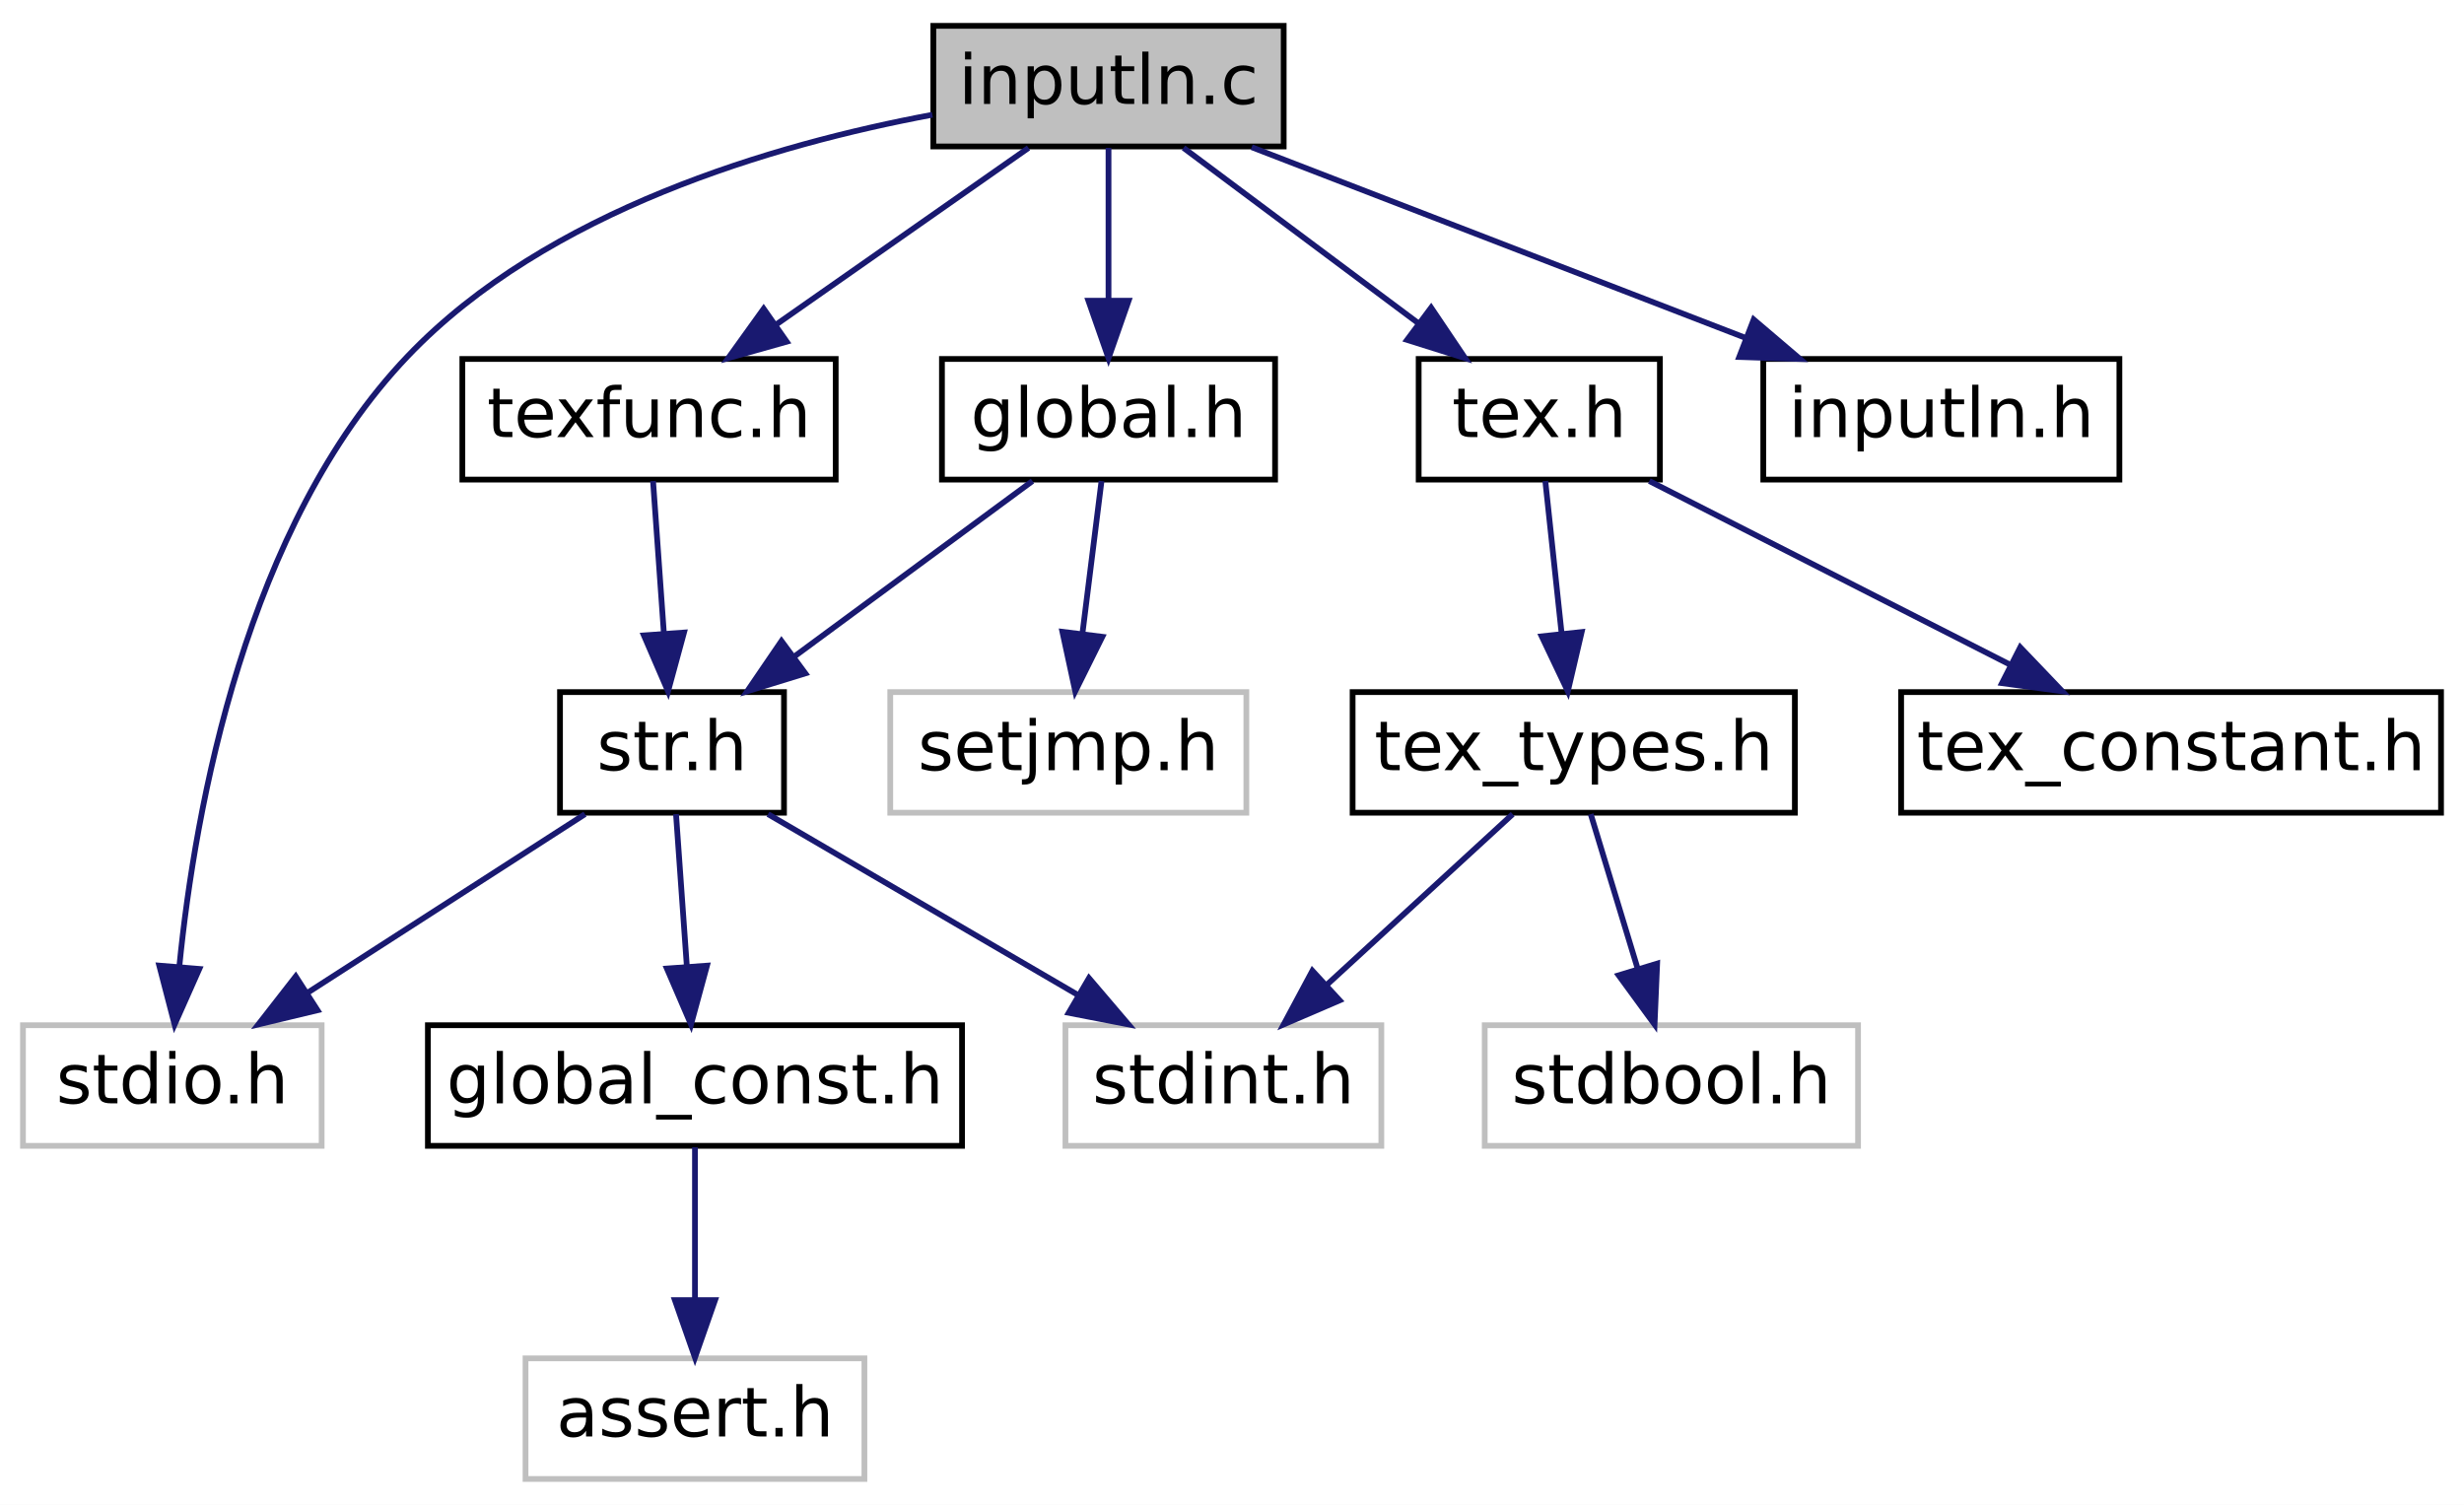
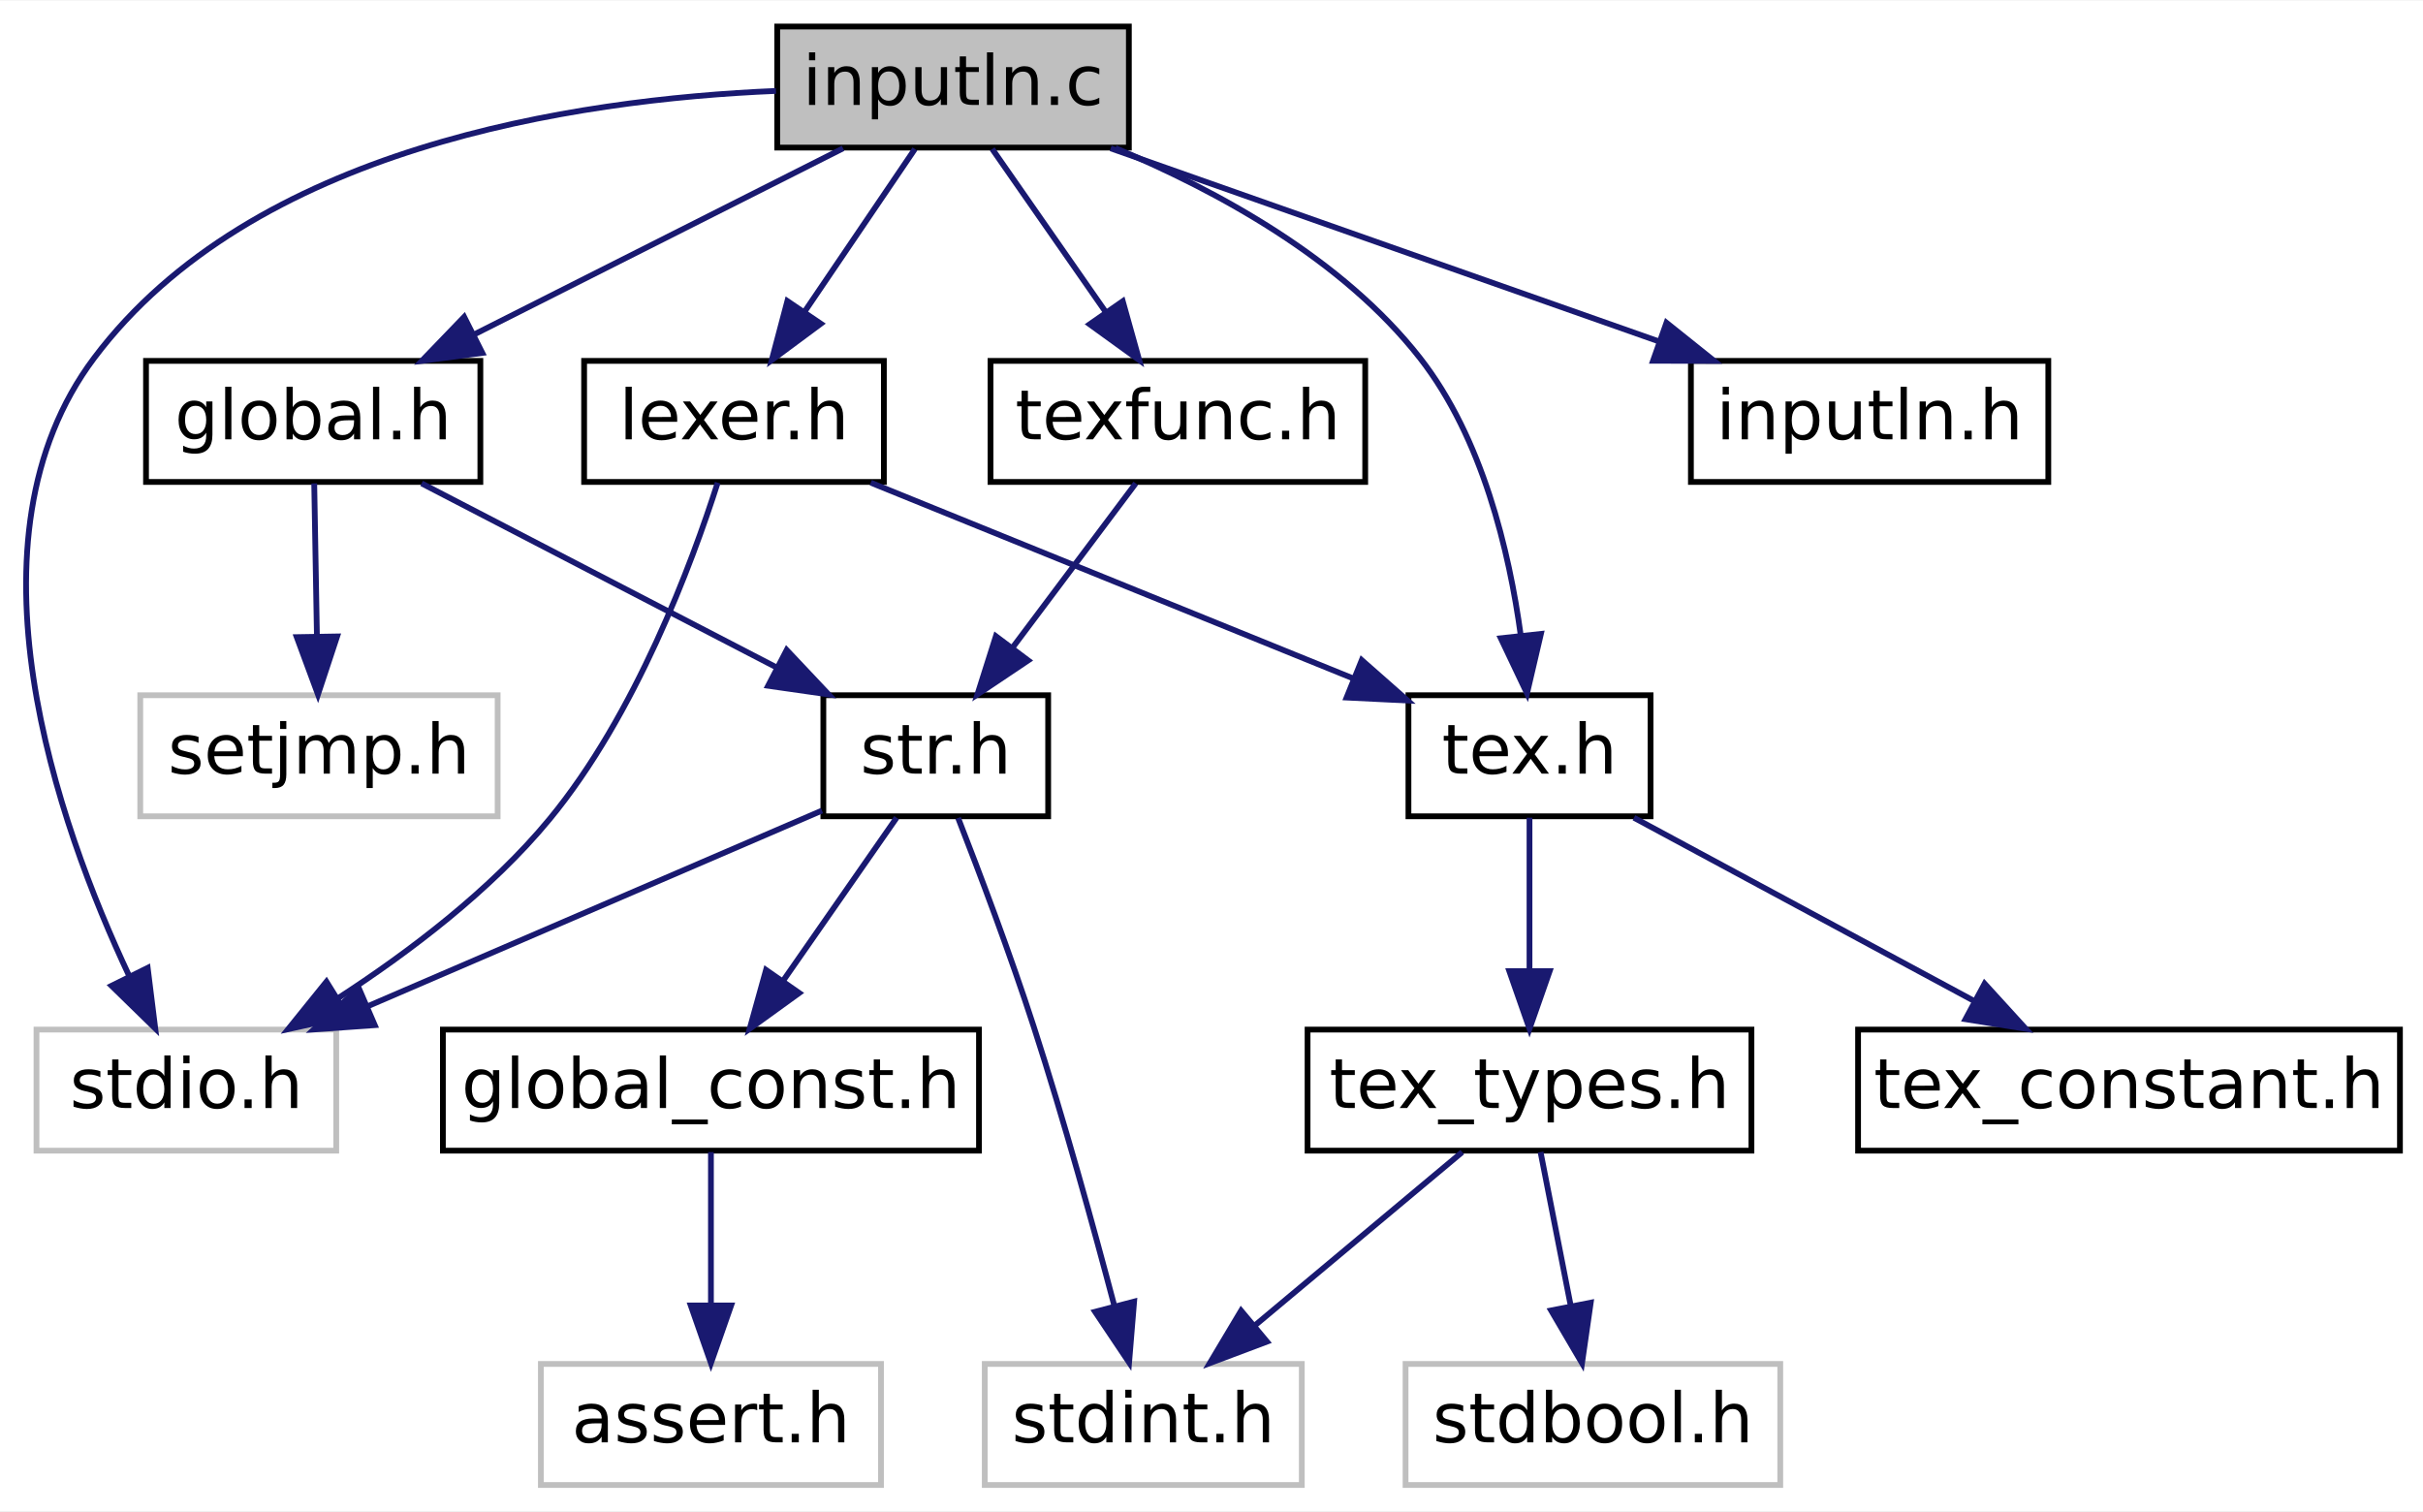
- <svg xmlns="http://www.w3.org/2000/svg" xmlns:xlink="http://www.w3.org/1999/xlink" width="429pt" height="262pt" viewBox="0.00 0.00 429.00 262.00">
+ <svg xmlns="http://www.w3.org/2000/svg" xmlns:xlink="http://www.w3.org/1999/xlink" width="420pt" height="262pt" viewBox="0.00 0.00 420.33 262.00">
  <g id="graph0" class="graph" transform="scale(1 1) rotate(0) translate(4 258)">
-     <polygon fill="white" stroke="transparent" points="-4,4 -4,-258 425,-258 425,4 -4,4" />
+     <polygon fill="white" stroke="transparent" points="-4,4 -4,-258 416.33,-258 416.33,4 -4,4" />
    <g id="node1" class="node">
      <g id="a_node1">
        <a xlink:title=" ">
-           <polygon fill="#bfbfbf" stroke="black" points="158.5,-232.5 158.5,-253.5 219.5,-253.5 219.5,-232.5 158.5,-232.5" />
-           <text text-anchor="middle" x="189" y="-239.9" font-family="DejaVuSans" font-size="12.00">inputln.c</text>
+           <polygon fill="#bfbfbf" stroke="black" points="130.83,-232.5 130.83,-253.5 191.83,-253.5 191.83,-232.5 130.83,-232.5" />
+           <text text-anchor="middle" x="161.33" y="-239.9" font-family="DejaVuSans" font-size="12.00">inputln.c</text>
        </a>
      </g>
    </g>
    <g id="node2" class="node">
      <g id="a_node2">
        <a xlink:title=" ">
-           <polygon fill="white" stroke="#bfbfbf" points="0,-58.5 0,-79.5 52,-79.5 52,-58.5 0,-58.5" />
-           <text text-anchor="middle" x="26" y="-65.9" font-family="DejaVuSans" font-size="12.00">stdio.h</text>
+           <polygon fill="white" stroke="#bfbfbf" points="2.33,-58.5 2.33,-79.5 54.33,-79.5 54.33,-58.5 2.33,-58.5" />
+           <text text-anchor="middle" x="28.33" y="-65.9" font-family="DejaVuSans" font-size="12.00">stdio.h</text>
        </a>
      </g>
    </g>
    <g id="edge1" class="edge">
-       <path fill="none" stroke="midnightblue" d="M158.33,-238.02C130.85,-232.88 91.23,-221.37 67,-196 38.78,-166.45 29.98,-117.25 27.24,-89.89" />
-       <polygon fill="midnightblue" stroke="midnightblue" points="30.7,-89.3 26.4,-79.62 23.73,-89.88 30.7,-89.3" />
+       <path fill="none" stroke="midnightblue" d="M130.61,-242.33C95.61,-240.86 39.73,-232.47 12.33,-196 -11.39,-164.42 5.92,-115.35 18.45,-88.72" />
+       <polygon fill="midnightblue" stroke="midnightblue" points="21.62,-90.21 22.93,-79.7 15.35,-87.1 21.62,-90.21" />
    </g>
    <g id="node3" class="node">
      <g id="a_node3">
        <a xlink:href="tex_8h.html" target="_top" xlink:title=" ">
-           <polygon fill="white" stroke="black" points="243,-174.5 243,-195.5 285,-195.5 285,-174.5 243,-174.5" />
-           <text text-anchor="middle" x="264" y="-181.9" font-family="DejaVuSans" font-size="12.00">tex.h</text>
+           <polygon fill="white" stroke="black" points="240.33,-116.5 240.33,-137.5 282.33,-137.5 282.33,-116.5 240.33,-116.5" />
+           <text text-anchor="middle" x="261.33" y="-123.9" font-family="DejaVuSans" font-size="12.00">tex.h</text>
        </a>
      </g>
    </g>
    <g id="edge2" class="edge">
-       <path fill="none" stroke="midnightblue" d="M202.06,-232.25C213.36,-223.81 229.88,-211.47 243.03,-201.66" />
-       <polygon fill="midnightblue" stroke="midnightblue" points="245.17,-204.43 251.09,-195.64 240.98,-198.82 245.17,-204.43" />
+       <path fill="none" stroke="midnightblue" d="M189.5,-232.41C207.1,-225.05 228.89,-213.2 242.33,-196 253.16,-182.15 257.82,-162.47 259.82,-147.84" />
+       <polygon fill="midnightblue" stroke="midnightblue" points="263.31,-148.14 260.9,-137.82 256.35,-147.39 263.31,-148.14" />
    </g>
    <g id="node8" class="node">
      <g id="a_node8">
        <a xlink:href="global_8h.html" target="_top" xlink:title=" ">
-           <polygon fill="white" stroke="black" points="160,-174.5 160,-195.5 218,-195.5 218,-174.5 160,-174.5" />
-           <text text-anchor="middle" x="189" y="-181.9" font-family="DejaVuSans" font-size="12.00">global.h</text>
+           <polygon fill="white" stroke="black" points="21.33,-174.5 21.33,-195.5 79.33,-195.5 79.33,-174.5 21.33,-174.5" />
+           <text text-anchor="middle" x="50.33" y="-181.9" font-family="DejaVuSans" font-size="12.00">global.h</text>
        </a>
      </g>
    </g>
    <g id="edge7" class="edge">
-       <path fill="none" stroke="midnightblue" d="M189,-232.25C189,-224.94 189,-214.69 189,-205.7" />
-       <polygon fill="midnightblue" stroke="midnightblue" points="192.5,-205.64 189,-195.64 185.5,-205.64 192.5,-205.64" />
+       <path fill="none" stroke="midnightblue" d="M142.25,-232.37C124.59,-223.46 98.13,-210.11 78.12,-200.02" />
+       <polygon fill="midnightblue" stroke="midnightblue" points="79.67,-196.88 69.17,-195.5 76.52,-203.13 79.67,-196.88" />
    </g>
    <g id="node13" class="node">
      <g id="a_node13">
        <a xlink:href="texfunc_8h.html" target="_top" xlink:title=" ">
-           <polygon fill="white" stroke="black" points="76.5,-174.5 76.5,-195.5 141.5,-195.5 141.5,-174.5 76.5,-174.5" />
-           <text text-anchor="middle" x="109" y="-181.9" font-family="DejaVuSans" font-size="12.00">texfunc.h</text>
+           <polygon fill="white" stroke="black" points="167.83,-174.5 167.83,-195.5 232.83,-195.5 232.83,-174.5 167.83,-174.5" />
+           <text text-anchor="middle" x="200.33" y="-181.9" font-family="DejaVuSans" font-size="12.00">texfunc.h</text>
        </a>
      </g>
    </g>
    <g id="edge14" class="edge">
-       <path fill="none" stroke="midnightblue" d="M175.07,-232.25C162.91,-223.73 145.05,-211.24 130.97,-201.38" />
-       <polygon fill="midnightblue" stroke="midnightblue" points="132.97,-198.51 122.78,-195.64 128.96,-204.24 132.97,-198.51" />
+       <path fill="none" stroke="midnightblue" d="M168.13,-232.25C173.55,-224.46 181.3,-213.33 187.84,-203.94" />
+       <polygon fill="midnightblue" stroke="midnightblue" points="190.77,-205.85 193.62,-195.64 185.03,-201.85 190.77,-205.85" />
    </g>
    <g id="node14" class="node">
      <g id="a_node14">
+         <a xlink:href="lexer_8h.html" target="_top" xlink:title=" ">
+           <polygon fill="white" stroke="black" points="97.33,-174.5 97.33,-195.5 149.33,-195.5 149.33,-174.5 97.33,-174.5" />
+           <text text-anchor="middle" x="123.33" y="-181.9" font-family="DejaVuSans" font-size="12.00">lexer.h</text>
+         </a>
+       </g>
+     </g>
+     <g id="edge16" class="edge">
+       <path fill="none" stroke="midnightblue" d="M154.71,-232.25C149.43,-224.46 141.88,-213.33 135.51,-203.94" />
+       <polygon fill="midnightblue" stroke="midnightblue" points="138.39,-201.95 129.88,-195.64 132.59,-205.88 138.39,-201.95" />
+     </g>
+     <g id="node15" class="node">
+       <g id="a_node15">
        <a xlink:href="inputln_8h.html" target="_top" xlink:title=" ">
-           <polygon fill="white" stroke="black" points="303,-174.5 303,-195.5 365,-195.5 365,-174.5 303,-174.5" />
-           <text text-anchor="middle" x="334" y="-181.9" font-family="DejaVuSans" font-size="12.00">inputln.h</text>
-         </a>
-       </g>
-     </g>
-     <g id="edge16" class="edge">
-       <path fill="none" stroke="midnightblue" d="M213.93,-232.37C237.62,-223.22 273.45,-209.38 299.81,-199.21" />
-       <polygon fill="midnightblue" stroke="midnightblue" points="301.33,-202.37 309.4,-195.5 298.81,-195.84 301.33,-202.37" />
+           <polygon fill="white" stroke="black" points="289.33,-174.5 289.33,-195.5 351.33,-195.5 351.33,-174.5 289.33,-174.5" />
+           <text text-anchor="middle" x="320.33" y="-181.9" font-family="DejaVuSans" font-size="12.00">inputln.h</text>
+         </a>
+       </g>
+     </g>
+     <g id="edge19" class="edge">
+       <path fill="none" stroke="midnightblue" d="M188.67,-232.37C214.88,-223.14 254.63,-209.14 283.6,-198.94" />
+       <polygon fill="midnightblue" stroke="midnightblue" points="285.09,-202.12 293.36,-195.5 282.76,-195.52 285.09,-202.12" />
    </g>
    <g id="node4" class="node">
      <g id="a_node4">
        <a xlink:href="tex__types_8h.html" target="_top" xlink:title=" ">
-           <polygon fill="white" stroke="black" points="231.5,-116.5 231.5,-137.5 308.5,-137.5 308.5,-116.5 231.5,-116.5" />
-           <text text-anchor="middle" x="270" y="-123.9" font-family="DejaVuSans" font-size="12.00">tex_types.h</text>
+           <polygon fill="white" stroke="black" points="222.83,-58.5 222.83,-79.5 299.83,-79.5 299.83,-58.5 222.83,-58.5" />
+           <text text-anchor="middle" x="261.33" y="-65.9" font-family="DejaVuSans" font-size="12.00">tex_types.h</text>
        </a>
      </g>
    </g>
    <g id="edge3" class="edge">
-       <path fill="none" stroke="midnightblue" d="M265.05,-174.25C265.83,-166.94 266.93,-156.69 267.89,-147.7" />
-       <polygon fill="midnightblue" stroke="midnightblue" points="271.38,-147.96 268.97,-137.64 264.42,-147.21 271.38,-147.96" />
+       <path fill="none" stroke="midnightblue" d="M261.33,-116.25C261.33,-108.94 261.33,-98.69 261.33,-89.7" />
+       <polygon fill="midnightblue" stroke="midnightblue" points="264.83,-89.64 261.33,-79.64 257.83,-89.64 264.83,-89.64" />
    </g>
    <g id="node7" class="node">
      <g id="a_node7">
        <a xlink:href="tex__constant_8h.html" target="_top" xlink:title=" ">
-           <polygon fill="white" stroke="black" points="327,-116.5 327,-137.5 421,-137.5 421,-116.5 327,-116.5" />
-           <text text-anchor="middle" x="374" y="-123.9" font-family="DejaVuSans" font-size="12.00">tex_constant.h</text>
+           <polygon fill="white" stroke="black" points="318.33,-58.5 318.33,-79.5 412.33,-79.5 412.33,-58.5 318.33,-58.5" />
+           <text text-anchor="middle" x="365.33" y="-65.9" font-family="DejaVuSans" font-size="12.00">tex_constant.h</text>
        </a>
      </g>
    </g>
    <g id="edge6" class="edge">
-       <path fill="none" stroke="midnightblue" d="M283.16,-174.25C300.51,-165.41 326.29,-152.29 345.96,-142.28" />
-       <polygon fill="midnightblue" stroke="midnightblue" points="347.74,-145.3 355.06,-137.64 344.56,-139.06 347.74,-145.3" />
+       <path fill="none" stroke="midnightblue" d="M279.45,-116.25C295.78,-107.45 320,-94.41 338.57,-84.41" />
+       <polygon fill="midnightblue" stroke="midnightblue" points="340.28,-87.47 347.42,-79.64 336.96,-81.3 340.28,-87.47" />
    </g>
    <g id="node5" class="node">
      <g id="a_node5">
        <a xlink:title=" ">
-           <polygon fill="white" stroke="#bfbfbf" points="254.5,-58.5 254.5,-79.5 319.5,-79.5 319.5,-58.5 254.5,-58.5" />
-           <text text-anchor="middle" x="287" y="-65.9" font-family="DejaVuSans" font-size="12.00">stdbool.h</text>
+           <polygon fill="white" stroke="#bfbfbf" points="239.83,-0.5 239.83,-21.5 304.83,-21.5 304.83,-0.5 239.83,-0.5" />
+           <text text-anchor="middle" x="272.33" y="-7.9" font-family="DejaVuSans" font-size="12.00">stdbool.h</text>
        </a>
      </g>
    </g>
    <g id="edge4" class="edge">
-       <path fill="none" stroke="midnightblue" d="M272.96,-116.25C275.2,-108.86 278.36,-98.47 281.11,-89.41" />
-       <polygon fill="midnightblue" stroke="midnightblue" points="284.52,-90.23 284.07,-79.64 277.82,-88.19 284.52,-90.23" />
+       <path fill="none" stroke="midnightblue" d="M263.25,-58.25C264.68,-50.94 266.7,-40.69 268.46,-31.7" />
+       <polygon fill="midnightblue" stroke="midnightblue" points="271.95,-32.13 270.44,-21.64 265.08,-30.78 271.95,-32.13" />
    </g>
    <g id="node6" class="node">
      <g id="a_node6">
        <a xlink:title=" ">
-           <polygon fill="white" stroke="#bfbfbf" points="181.5,-58.5 181.5,-79.5 236.5,-79.5 236.5,-58.5 181.5,-58.5" />
-           <text text-anchor="middle" x="209" y="-65.9" font-family="DejaVuSans" font-size="12.00">stdint.h</text>
+           <polygon fill="white" stroke="#bfbfbf" points="166.83,-0.5 166.83,-21.5 221.83,-21.5 221.83,-0.5 166.83,-0.5" />
+           <text text-anchor="middle" x="194.33" y="-7.9" font-family="DejaVuSans" font-size="12.00">stdint.h</text>
        </a>
      </g>
    </g>
    <g id="edge5" class="edge">
-       <path fill="none" stroke="midnightblue" d="M259.37,-116.25C250.45,-108.05 237.51,-96.17 226.98,-86.51" />
-       <polygon fill="midnightblue" stroke="midnightblue" points="229.24,-83.83 219.5,-79.64 224.5,-88.98 229.24,-83.83" />
+       <path fill="none" stroke="midnightblue" d="M249.66,-58.25C239.77,-49.97 225.37,-37.94 213.74,-28.22" />
+       <polygon fill="midnightblue" stroke="midnightblue" points="215.79,-25.37 205.87,-21.64 211.3,-30.74 215.79,-25.37" />
    </g>
    <g id="node9" class="node">
      <g id="a_node9">
        <a xlink:title=" ">
-           <polygon fill="white" stroke="#bfbfbf" points="151,-116.5 151,-137.5 213,-137.5 213,-116.5 151,-116.5" />
-           <text text-anchor="middle" x="182" y="-123.9" font-family="DejaVuSans" font-size="12.00">setjmp.h</text>
+           <polygon fill="white" stroke="#bfbfbf" points="20.33,-116.5 20.33,-137.5 82.33,-137.5 82.33,-116.5 20.33,-116.5" />
+           <text text-anchor="middle" x="51.33" y="-123.9" font-family="DejaVuSans" font-size="12.00">setjmp.h</text>
        </a>
      </g>
    </g>
    <g id="edge8" class="edge">
-       <path fill="none" stroke="midnightblue" d="M187.78,-174.25C186.87,-166.94 185.59,-156.69 184.46,-147.7" />
-       <polygon fill="midnightblue" stroke="midnightblue" points="187.92,-147.13 183.21,-137.64 180.97,-148 187.92,-147.13" />
+       <path fill="none" stroke="midnightblue" d="M50.51,-174.25C50.64,-166.94 50.82,-156.69 50.98,-147.7" />
+       <polygon fill="midnightblue" stroke="midnightblue" points="54.48,-147.7 51.16,-137.64 47.48,-147.58 54.48,-147.7" />
    </g>
    <g id="node10" class="node">
      <g id="a_node10">
        <a xlink:href="str_8h.html" target="_top" xlink:title=" ">
-           <polygon fill="white" stroke="black" points="93.5,-116.5 93.5,-137.5 132.5,-137.5 132.5,-116.5 93.5,-116.5" />
-           <text text-anchor="middle" x="113" y="-123.9" font-family="DejaVuSans" font-size="12.00">str.h</text>
+           <polygon fill="white" stroke="black" points="138.83,-116.5 138.83,-137.5 177.83,-137.5 177.83,-116.5 138.83,-116.5" />
+           <text text-anchor="middle" x="158.33" y="-123.9" font-family="DejaVuSans" font-size="12.00">str.h</text>
        </a>
      </g>
    </g>
    <g id="edge9" class="edge">
-       <path fill="none" stroke="midnightblue" d="M175.76,-174.25C164.32,-165.81 147.57,-153.47 134.25,-143.66" />
-       <polygon fill="midnightblue" stroke="midnightblue" points="136.21,-140.76 126.09,-137.64 132.06,-146.39 136.21,-140.76" />
+       <path fill="none" stroke="midnightblue" d="M69.14,-174.25C86.18,-165.41 111.49,-152.29 130.8,-142.28" />
+       <polygon fill="midnightblue" stroke="midnightblue" points="132.47,-145.35 139.74,-137.64 129.25,-139.14 132.47,-145.35" />
    </g>
    <g id="edge10" class="edge">
-       <path fill="none" stroke="midnightblue" d="M97.85,-116.25C84.5,-107.65 64.84,-95 49.46,-85.1" />
-       <polygon fill="midnightblue" stroke="midnightblue" points="51.28,-82.11 40.98,-79.64 47.49,-88 51.28,-82.11" />
+       <path fill="none" stroke="midnightblue" d="M138.59,-117.49C117.64,-108.47 84.26,-94.09 59.7,-83.51" />
+       <polygon fill="midnightblue" stroke="midnightblue" points="61.01,-80.27 50.44,-79.52 58.24,-86.7 61.01,-80.27" />
    </g>
    <g id="edge11" class="edge">
-       <path fill="none" stroke="midnightblue" d="M129.72,-116.25C144.59,-107.57 166.55,-94.76 183.59,-84.82" />
-       <polygon fill="midnightblue" stroke="midnightblue" points="185.6,-87.7 192.47,-79.64 182.07,-81.66 185.6,-87.7" />
+       <path fill="none" stroke="midnightblue" d="M162.21,-116.21C165.82,-106.95 171.24,-92.64 175.33,-80 180.58,-63.81 185.72,-45.17 189.33,-31.51" />
+       <polygon fill="midnightblue" stroke="midnightblue" points="192.74,-32.32 191.87,-21.76 185.97,-30.55 192.74,-32.32" />
    </g>
    <g id="node11" class="node">
      <g id="a_node11">
        <a xlink:href="global__const_8h.html" target="_top" xlink:title=" ">
-           <polygon fill="white" stroke="black" points="70.5,-58.5 70.5,-79.5 163.5,-79.5 163.5,-58.5 70.5,-58.5" />
-           <text text-anchor="middle" x="117" y="-65.9" font-family="DejaVuSans" font-size="12.00">global_const.h</text>
+           <polygon fill="white" stroke="black" points="72.83,-58.5 72.83,-79.5 165.83,-79.5 165.83,-58.5 72.83,-58.5" />
+           <text text-anchor="middle" x="119.33" y="-65.9" font-family="DejaVuSans" font-size="12.00">global_const.h</text>
        </a>
      </g>
    </g>
    <g id="edge12" class="edge">
-       <path fill="none" stroke="midnightblue" d="M113.7,-116.25C114.22,-108.94 114.95,-98.69 115.59,-89.7" />
-       <polygon fill="midnightblue" stroke="midnightblue" points="119.09,-89.87 116.31,-79.64 112.11,-89.37 119.09,-89.87" />
+       <path fill="none" stroke="midnightblue" d="M151.54,-116.25C146.11,-108.46 138.37,-97.33 131.83,-87.94" />
+       <polygon fill="midnightblue" stroke="midnightblue" points="134.64,-85.85 126.05,-79.64 128.89,-89.85 134.64,-85.85" />
    </g>
    <g id="node12" class="node">
      <g id="a_node12">
        <a xlink:title=" ">
-           <polygon fill="white" stroke="#bfbfbf" points="87.5,-0.5 87.5,-21.5 146.5,-21.5 146.5,-0.5 87.5,-0.5" />
-           <text text-anchor="middle" x="117" y="-7.9" font-family="DejaVuSans" font-size="12.00">assert.h</text>
+           <polygon fill="white" stroke="#bfbfbf" points="89.83,-0.5 89.83,-21.5 148.83,-21.5 148.83,-0.5 89.83,-0.5" />
+           <text text-anchor="middle" x="119.33" y="-7.9" font-family="DejaVuSans" font-size="12.00">assert.h</text>
        </a>
      </g>
    </g>
    <g id="edge13" class="edge">
-       <path fill="none" stroke="midnightblue" d="M117,-58.25C117,-50.94 117,-40.69 117,-31.7" />
-       <polygon fill="midnightblue" stroke="midnightblue" points="120.5,-31.64 117,-21.64 113.5,-31.64 120.5,-31.64" />
+       <path fill="none" stroke="midnightblue" d="M119.33,-58.25C119.33,-50.94 119.33,-40.69 119.33,-31.7" />
+       <polygon fill="midnightblue" stroke="midnightblue" points="122.83,-31.64 119.33,-21.64 115.83,-31.64 122.83,-31.64" />
    </g>
    <g id="edge15" class="edge">
-       <path fill="none" stroke="midnightblue" d="M109.7,-174.25C110.22,-166.94 110.95,-156.69 111.59,-147.7" />
-       <polygon fill="midnightblue" stroke="midnightblue" points="115.09,-147.87 112.31,-137.64 108.11,-147.37 115.09,-147.87" />
+       <path fill="none" stroke="midnightblue" d="M193.02,-174.25C187.11,-166.38 178.66,-155.1 171.57,-145.65" />
+       <polygon fill="midnightblue" stroke="midnightblue" points="174.36,-143.54 165.56,-137.64 168.76,-147.74 174.36,-143.54" />
+     </g>
+     <g id="edge17" class="edge">
+       <path fill="none" stroke="midnightblue" d="M120.5,-174.37C116.03,-160.37 106.28,-134.11 91.33,-116 81.14,-103.64 66.91,-92.89 54.56,-84.89" />
+       <polygon fill="midnightblue" stroke="midnightblue" points="56.32,-81.86 45.98,-79.57 52.63,-87.81 56.32,-81.86" />
+     </g>
+     <g id="edge18" class="edge">
+       <path fill="none" stroke="midnightblue" d="M147.06,-174.37C170.19,-164.99 205.47,-150.67 230.71,-140.43" />
+       <polygon fill="midnightblue" stroke="midnightblue" points="232.23,-143.59 240.18,-136.58 229.6,-137.1 232.23,-143.59" />
    </g>
  </g>
</svg>
